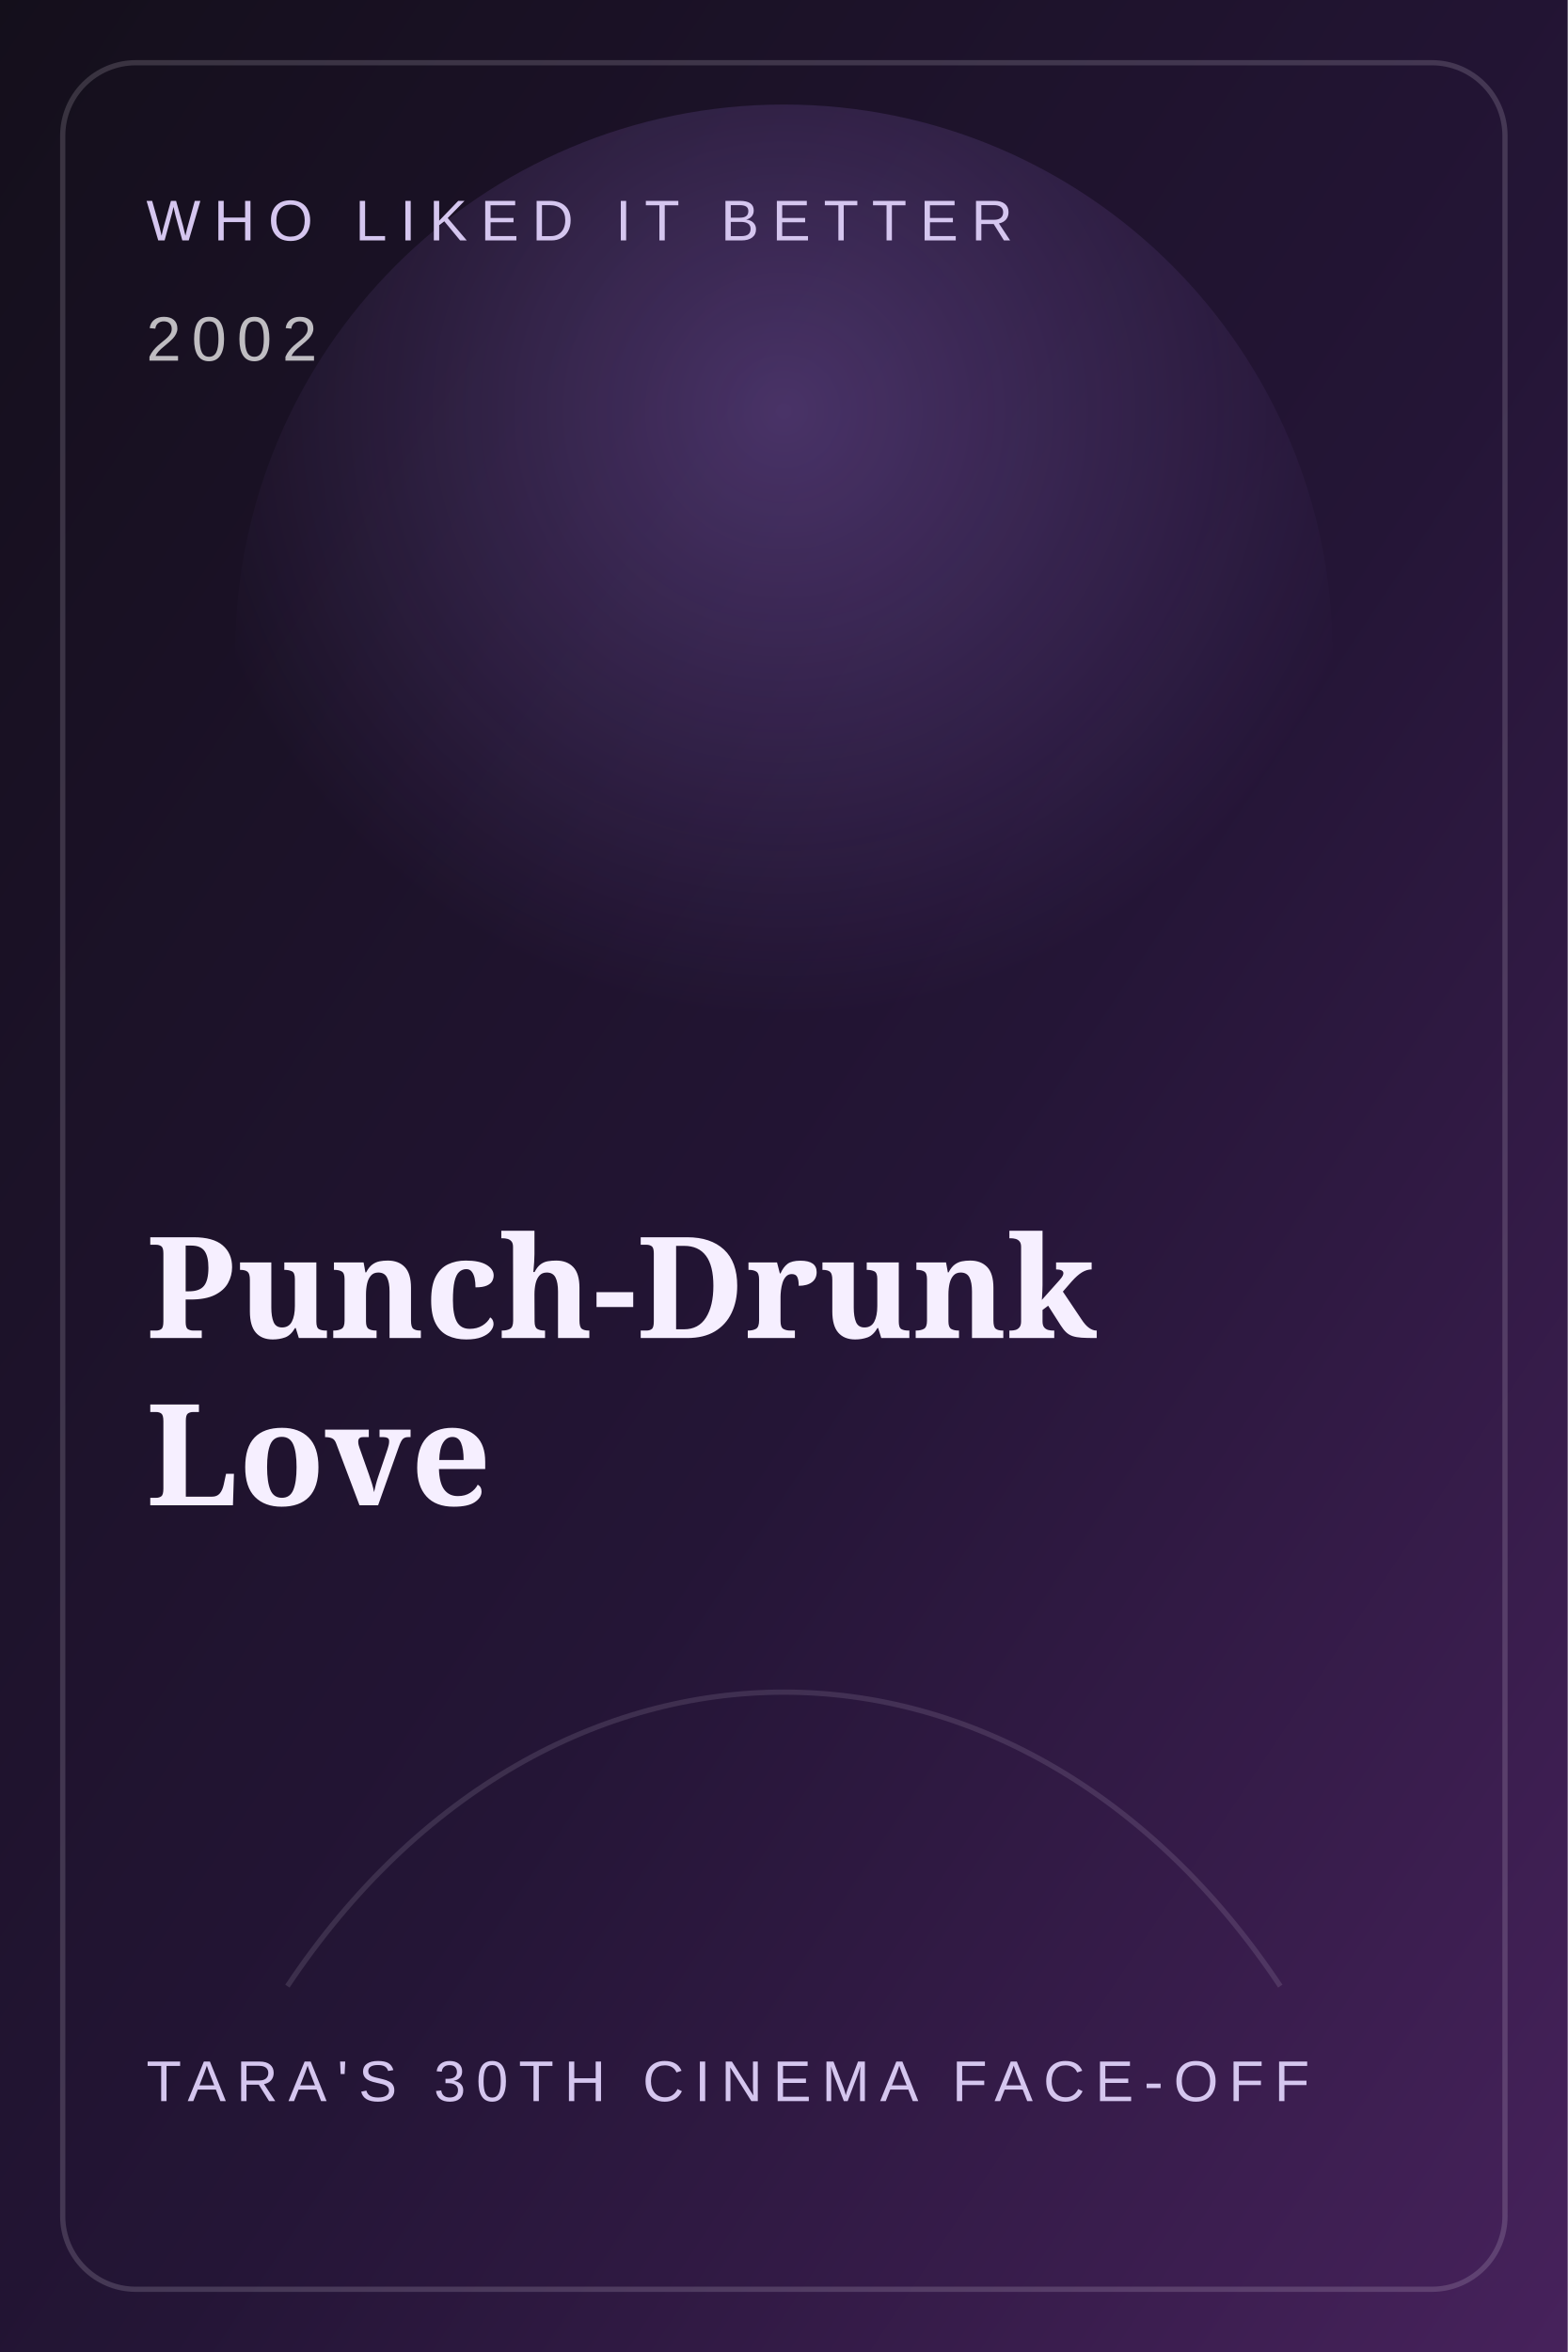
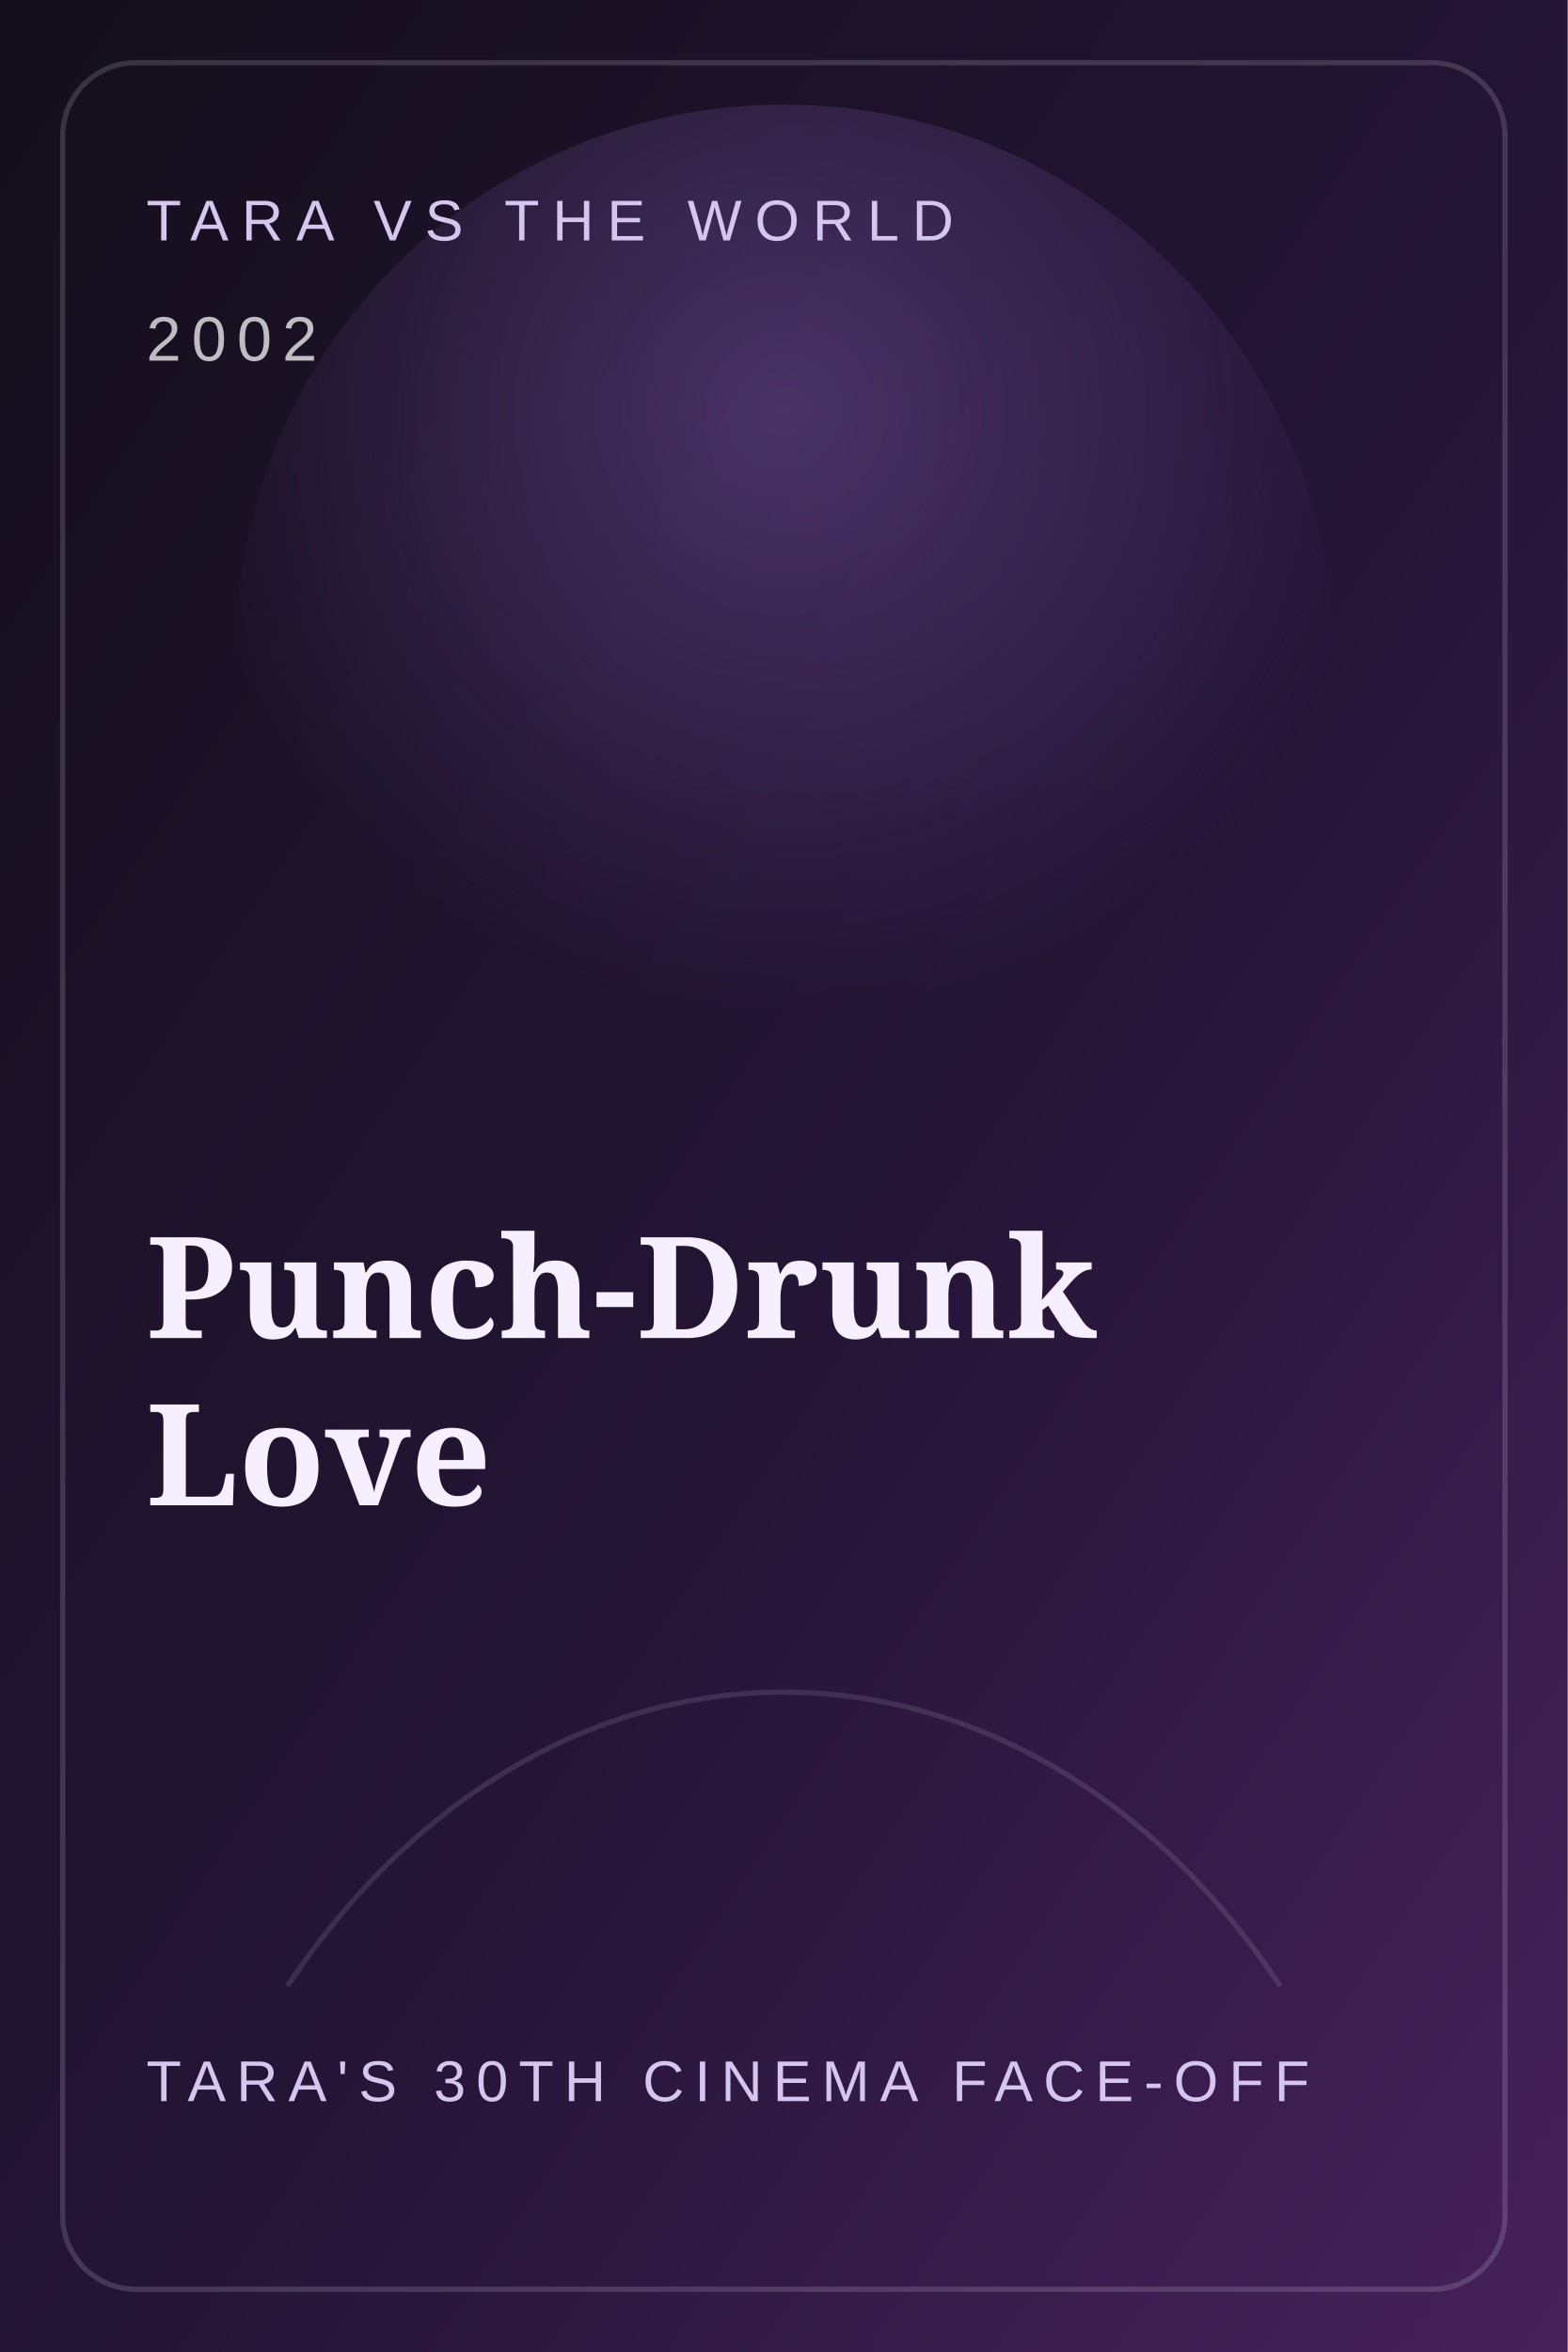
<svg xmlns="http://www.w3.org/2000/svg" width="600" height="900" viewBox="0 0 600 900" role="img" aria-labelledby="title desc">
  <defs>
    <linearGradient id="bg" x1="0" y1="0" x2="1" y2="1">
      <stop offset="0%" stop-color="#140f1b" />
      <stop offset="55%" stop-color="#241536" />
      <stop offset="100%" stop-color="#47225c" />
    </linearGradient>
    <radialGradient id="halo" cx="50%" cy="28%" r="55%">
      <stop offset="0%" stop-color="#b784ff" stop-opacity="0.28" />
      <stop offset="100%" stop-color="#b784ff" stop-opacity="0" />
    </radialGradient>
  </defs>
  <rect width="600" height="900" fill="url(#bg)" />
  <rect x="24" y="24" width="552" height="852" rx="28" fill="none" stroke="#f6efff" stroke-opacity="0.16" stroke-width="2" />
  <circle cx="300" cy="250" r="210" fill="url(#halo)" />
  <path d="M110 760C210 610 390 610 490 760" fill="none" stroke="#f6efff" stroke-opacity="0.12" stroke-width="2" />
-   <text x="56" y="92" fill="#d5c6ef" font-family="Arial, sans-serif" font-size="22" letter-spacing="5">WHO LIKED IT BETTER</text>
+   <text x="56" y="92" fill="#d5c6ef" font-family="Arial, sans-serif" font-size="22" letter-spacing="5">TARA VS THE WORLD</text>
  <text x="56" y="138" fill="#ffffff" fill-opacity="0.72" font-family="Arial, sans-serif" font-size="24" letter-spacing="4">2002</text>
  <text x="56" y="512" fill="#f6efff" font-family="Georgia, serif" font-size="54" font-weight="700">Punch-Drunk</text>
  <text x="56" y="576" fill="#f6efff" font-family="Georgia, serif" font-size="54" font-weight="700">Love</text>
  <text x="56" y="804" fill="#d5c6ef" font-family="Arial, sans-serif" font-size="22" letter-spacing="4">TARA'S 30TH CINEMA FACE-OFF</text>
</svg>
